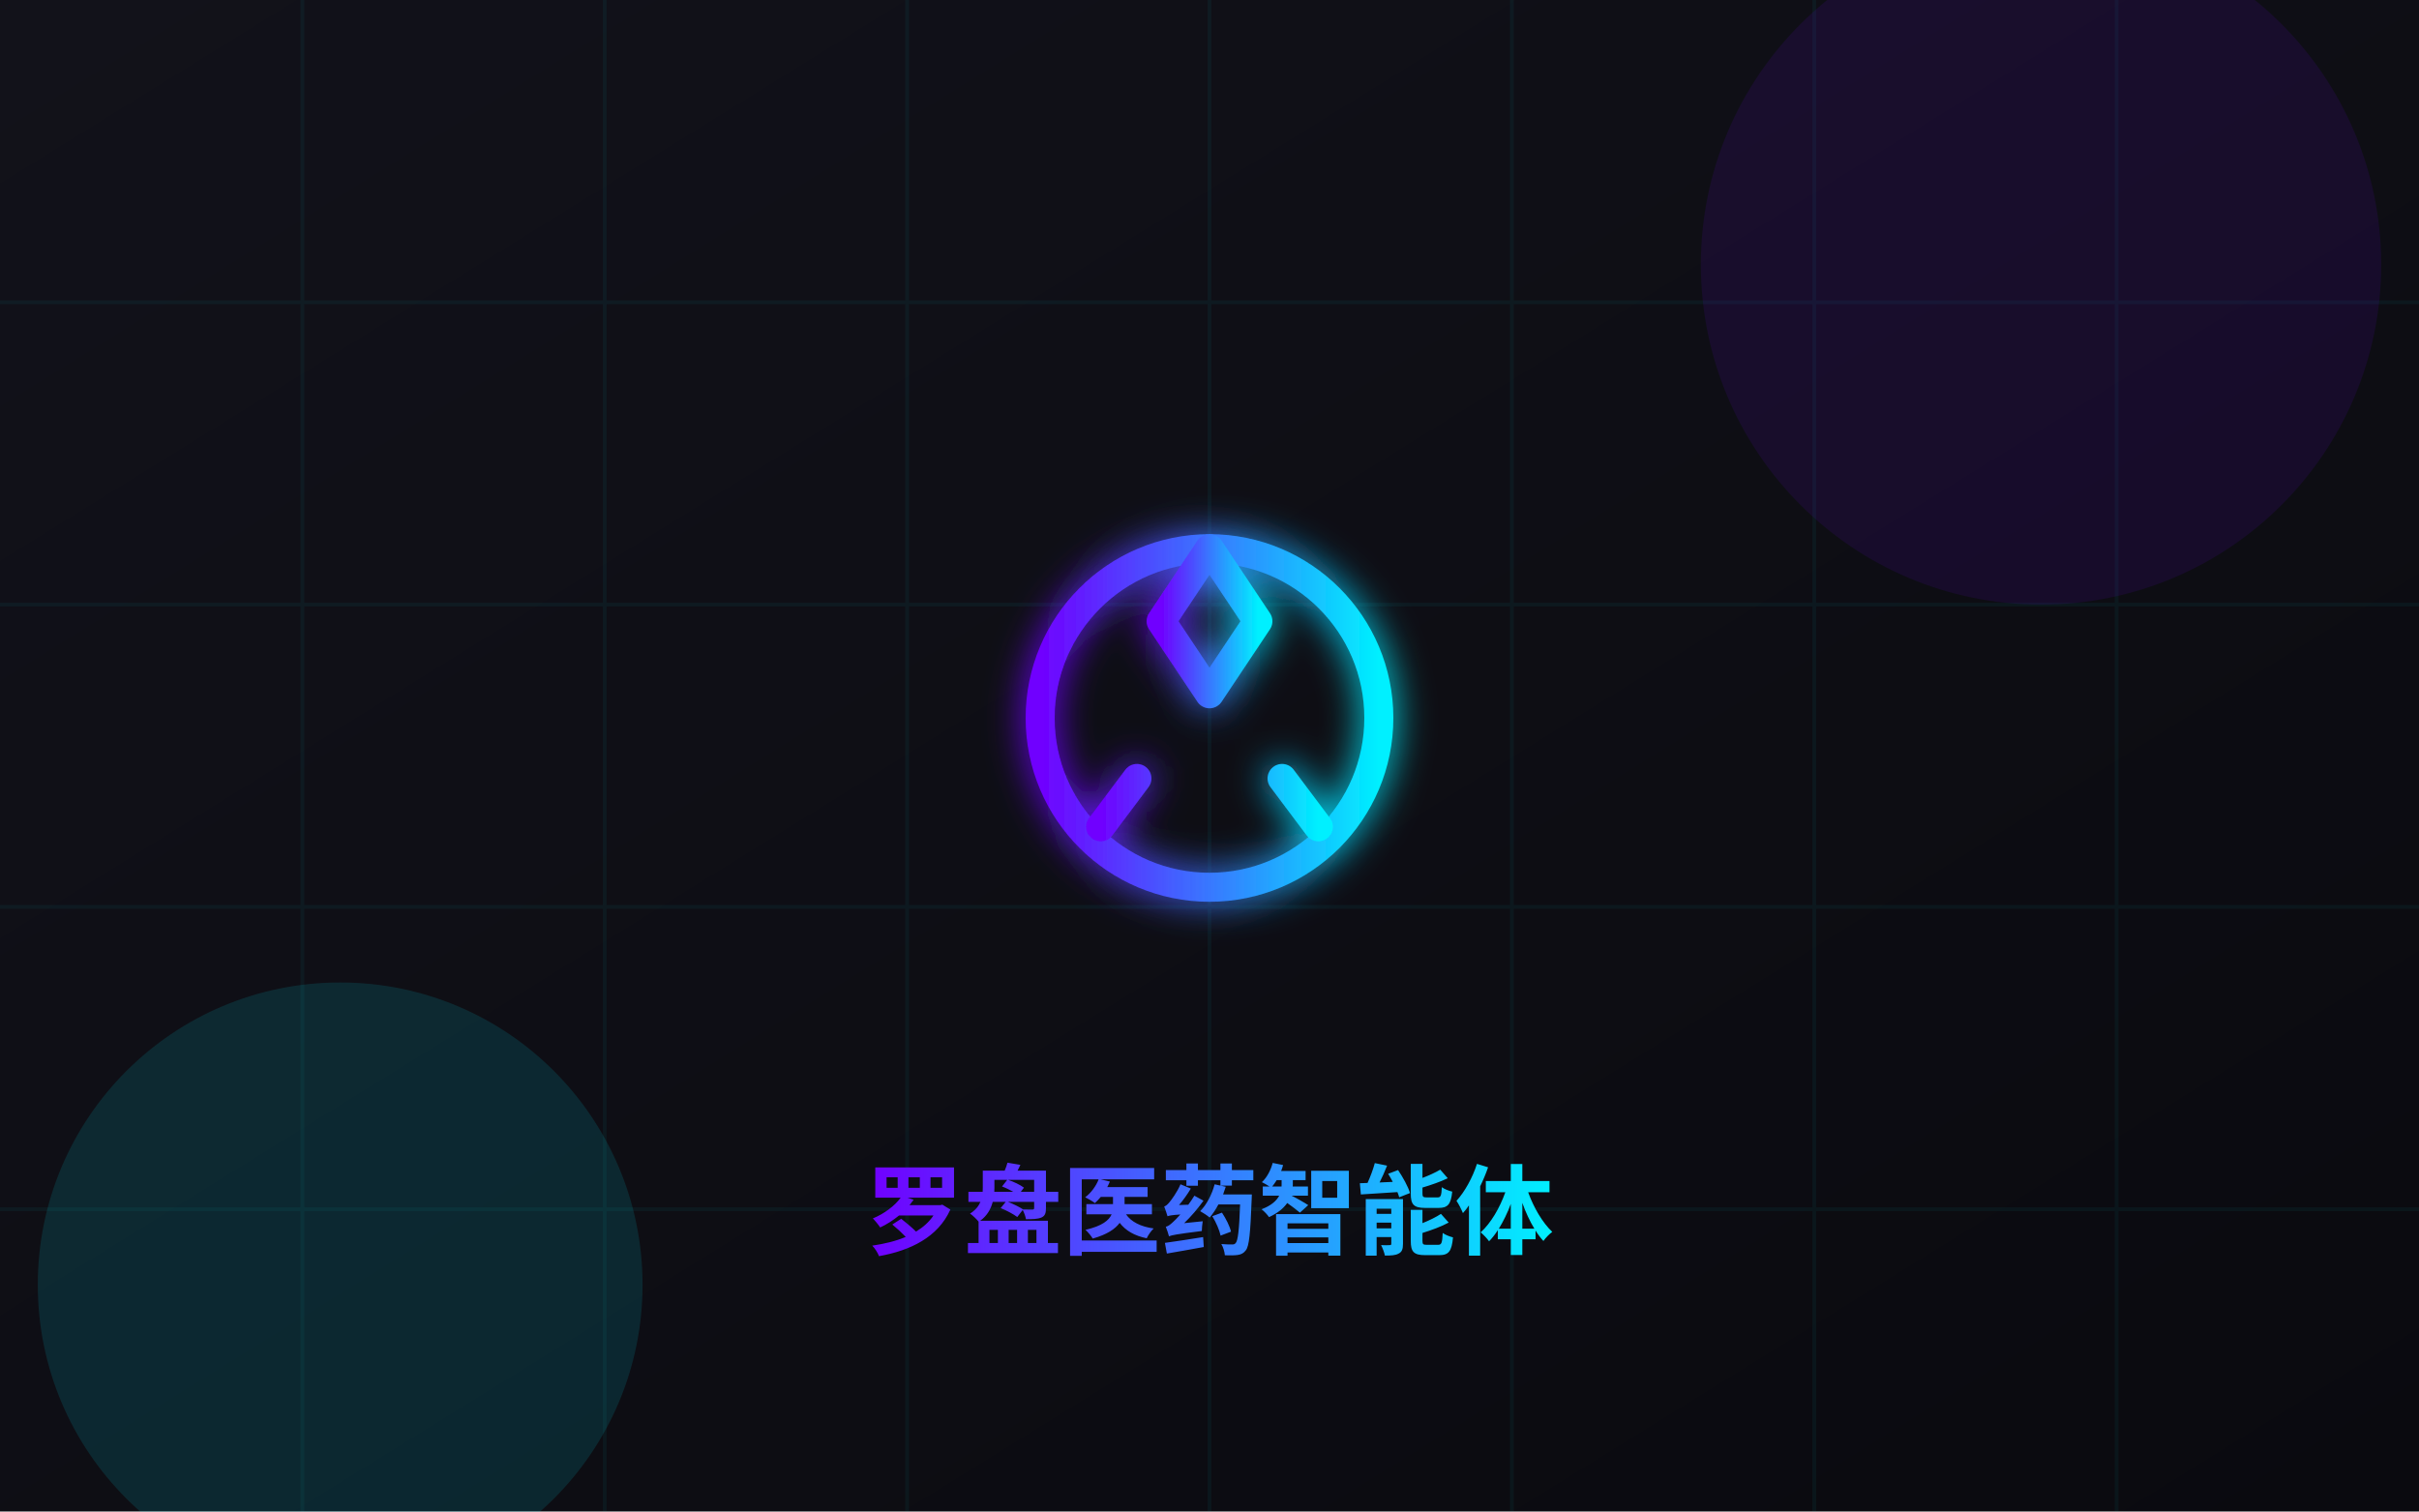
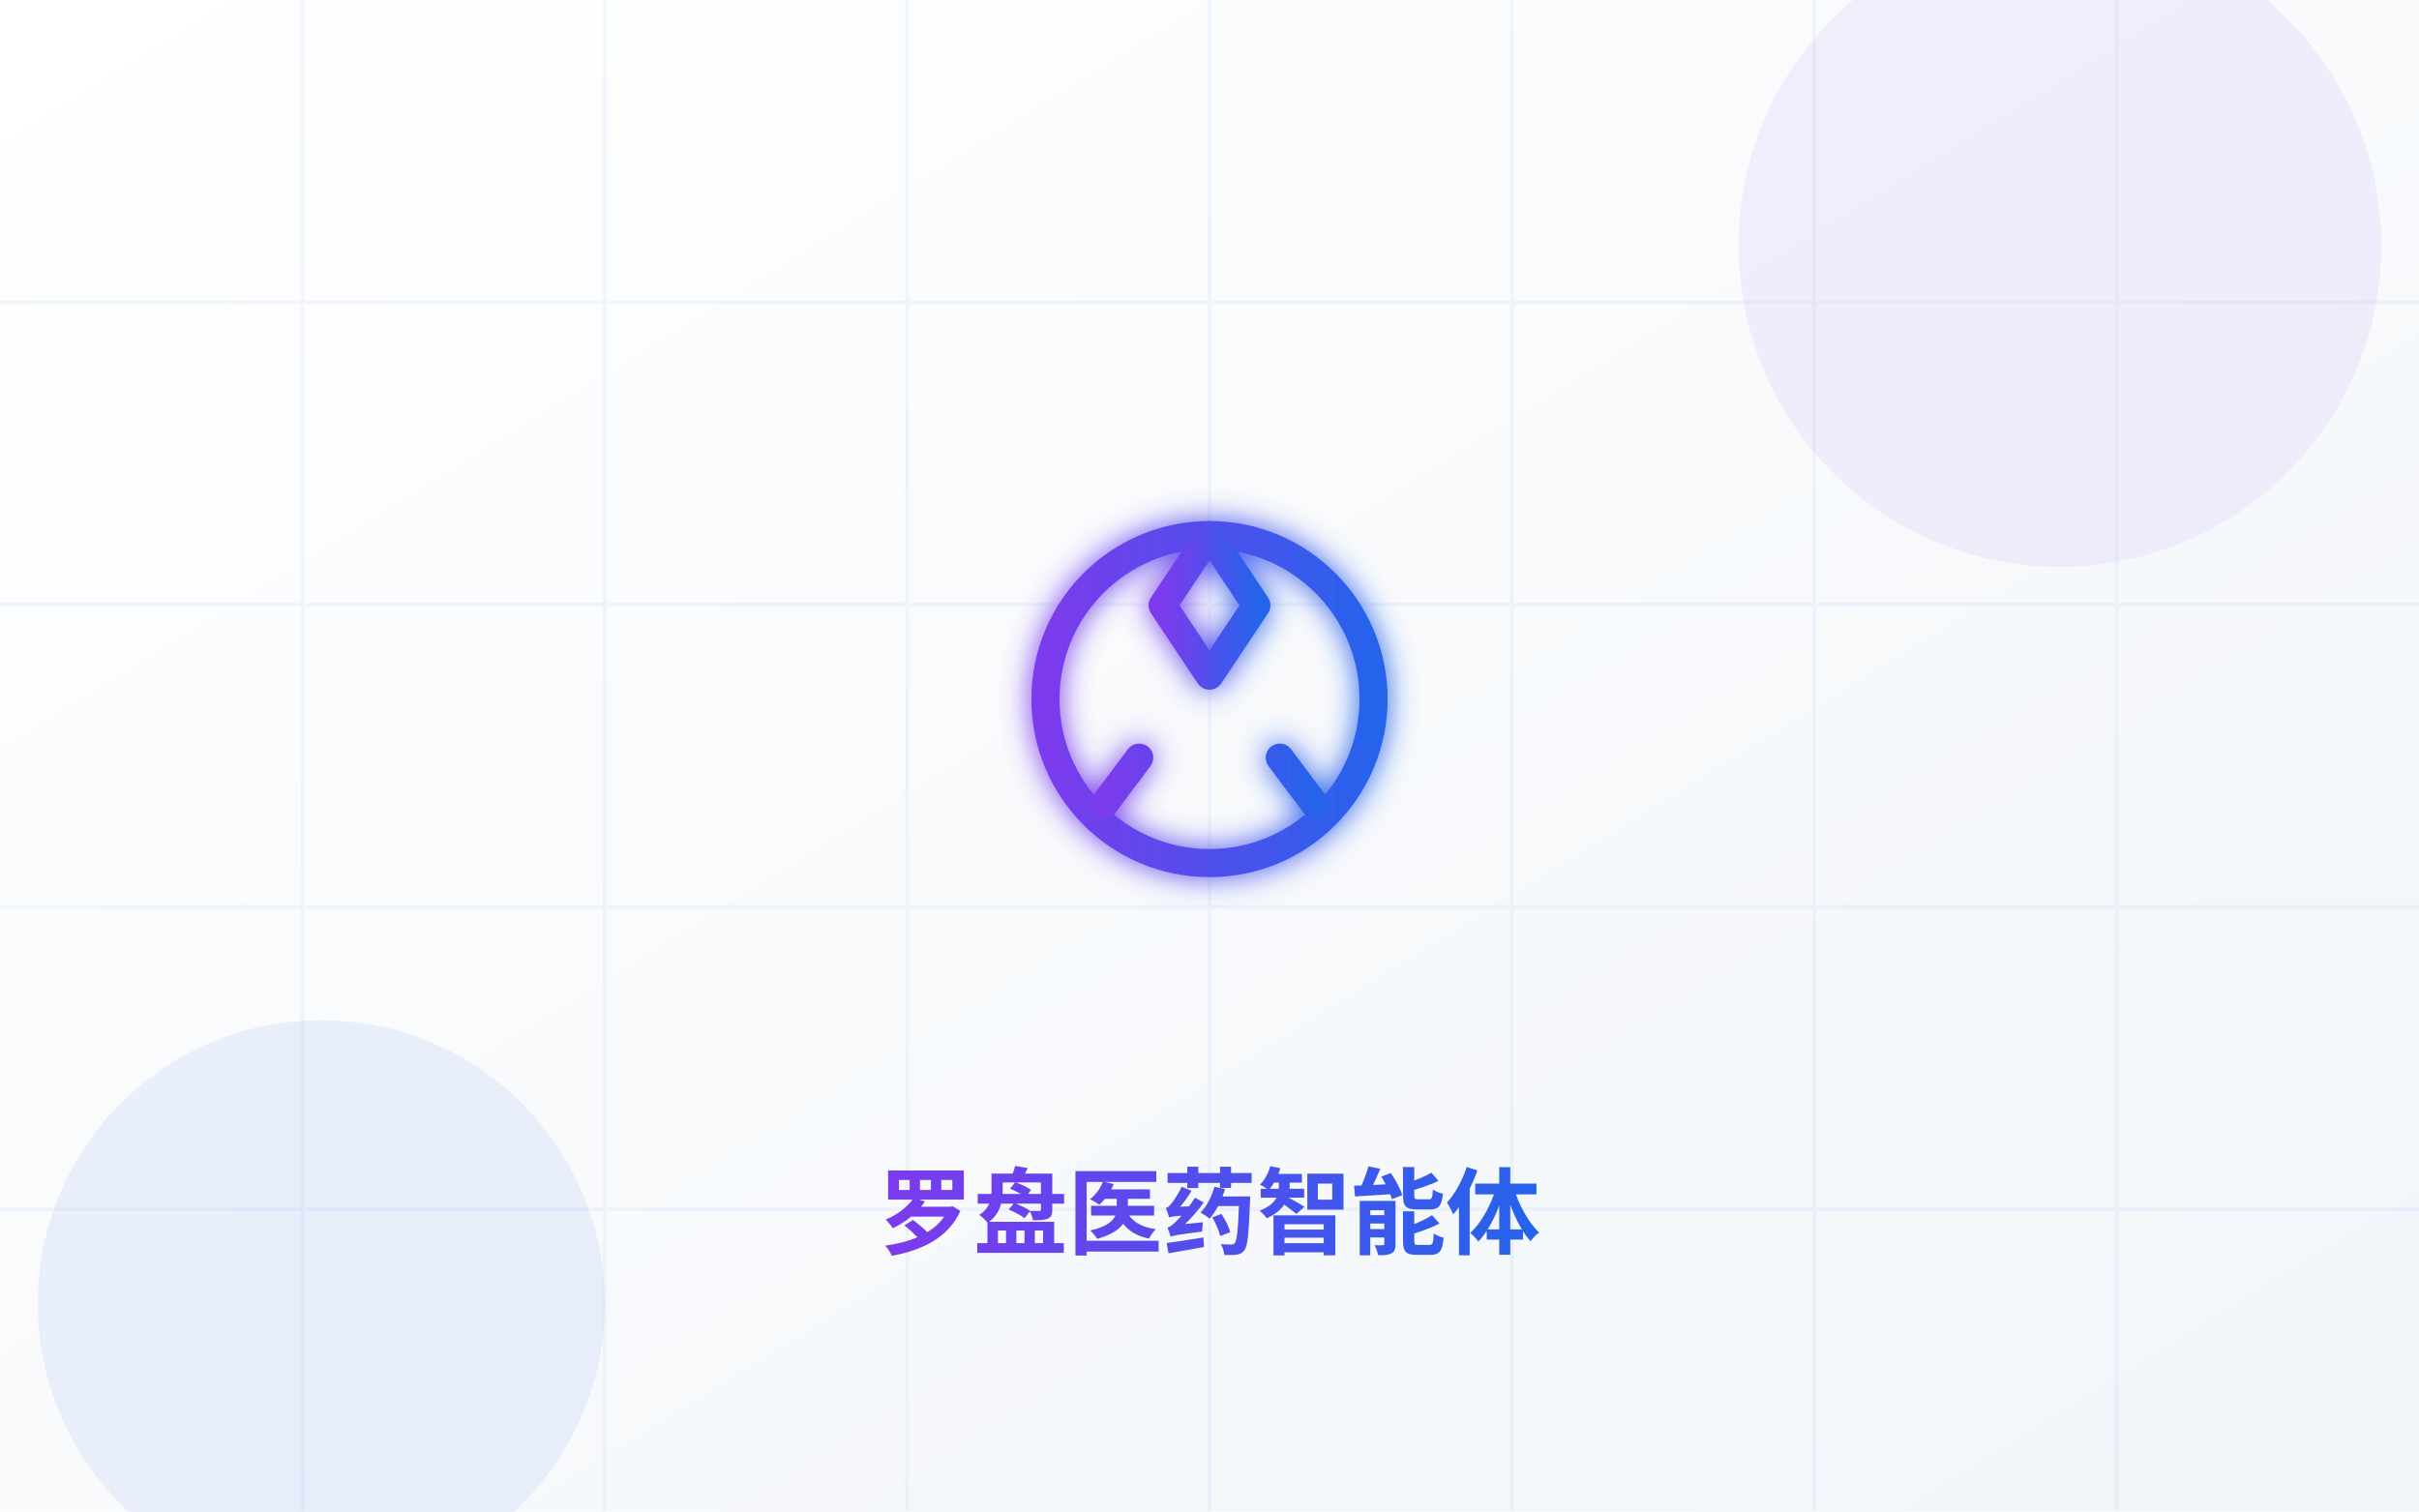
<svg xmlns="http://www.w3.org/2000/svg" viewBox="0 0 640 400" width="640" height="400">
  <defs>
    <linearGradient id="bg" x1="0" y1="0" x2="1" y2="1">
-       <stop offset="0" stop-color="#12121a" />
-       <stop offset="1" stop-color="#0a0a0f" />
+       <stop offset="0" stop-color="#ffffff" />
+       <stop offset="1" stop-color="#f1f5f9" />
    </linearGradient>
    <linearGradient id="g" x1="0" y1="0" x2="1" y2="0">
-       <stop offset="0" stop-color="#7000ff" />
-       <stop offset="1" stop-color="#00f0ff" />
+       <stop offset="0" stop-color="#7c3aed" />
+       <stop offset="1" stop-color="#2563eb" />
    </linearGradient>
    <filter id="glow" x="-40%" y="-40%" width="180%" height="180%">
-       <feGaussianBlur stdDeviation="5" result="b" />
+       <feGaussianBlur stdDeviation="4" result="b" />
      <feMerge>
        <feMergeNode in="b" />
        <feMergeNode in="SourceGraphic" />
      </feMerge>
    </filter>
  </defs>
  <rect width="640" height="400" fill="url(#bg)" />
-   <g stroke="rgba(0,240,255,.05)" stroke-width="1">
+   <g stroke="rgba(37,99,235,.05)" stroke-width="1">
    <path d="M0 80h640M0 160h640M0 240h640M0 320h640M80 0v400M160 0v400M240 0v400M320 0v400M400 0v400M480 0v400M560 0v400" />
  </g>
-   <circle cx="540" cy="70" r="90" fill="#7000ff" opacity=".10" />
-   <circle cx="90" cy="340" r="80" fill="#00f0ff" opacity=".12" />
-   <g filter="url(#glow)" transform="translate(320 190)">
-     <g transform="scale(3.2)" stroke="url(#g)" stroke-width="2.4" fill="none" stroke-linecap="round" stroke-linejoin="round">
+   <circle cx="545" cy="65" r="85" fill="#7c3aed" opacity=".07" />
+   <circle cx="85" cy="345" r="75" fill="#2563eb" opacity=".08" />
+   <g filter="url(#glow)" transform="translate(320 185)">
+     <g transform="scale(3.1)" stroke="url(#g)" stroke-width="2.4" fill="none" stroke-linecap="round" stroke-linejoin="round">
      <circle cx="0" cy="0" r="14" />
      <path d="M0 -14l4 6-4 6-4-6z" />
      <path d="M-9 9l3 -4M9 9l-3 -4" />
    </g>
  </g>
-   <text x="320" y="330" text-anchor="middle" font-family="sans-serif" font-size="26" font-weight="bold" fill="url(#g)">罗盘医药智能体</text>
+   <text x="320" y="330" text-anchor="middle" font-family="sans-serif" font-size="25" font-weight="bold" fill="url(#g)">罗盘医药智能体</text>
</svg>
